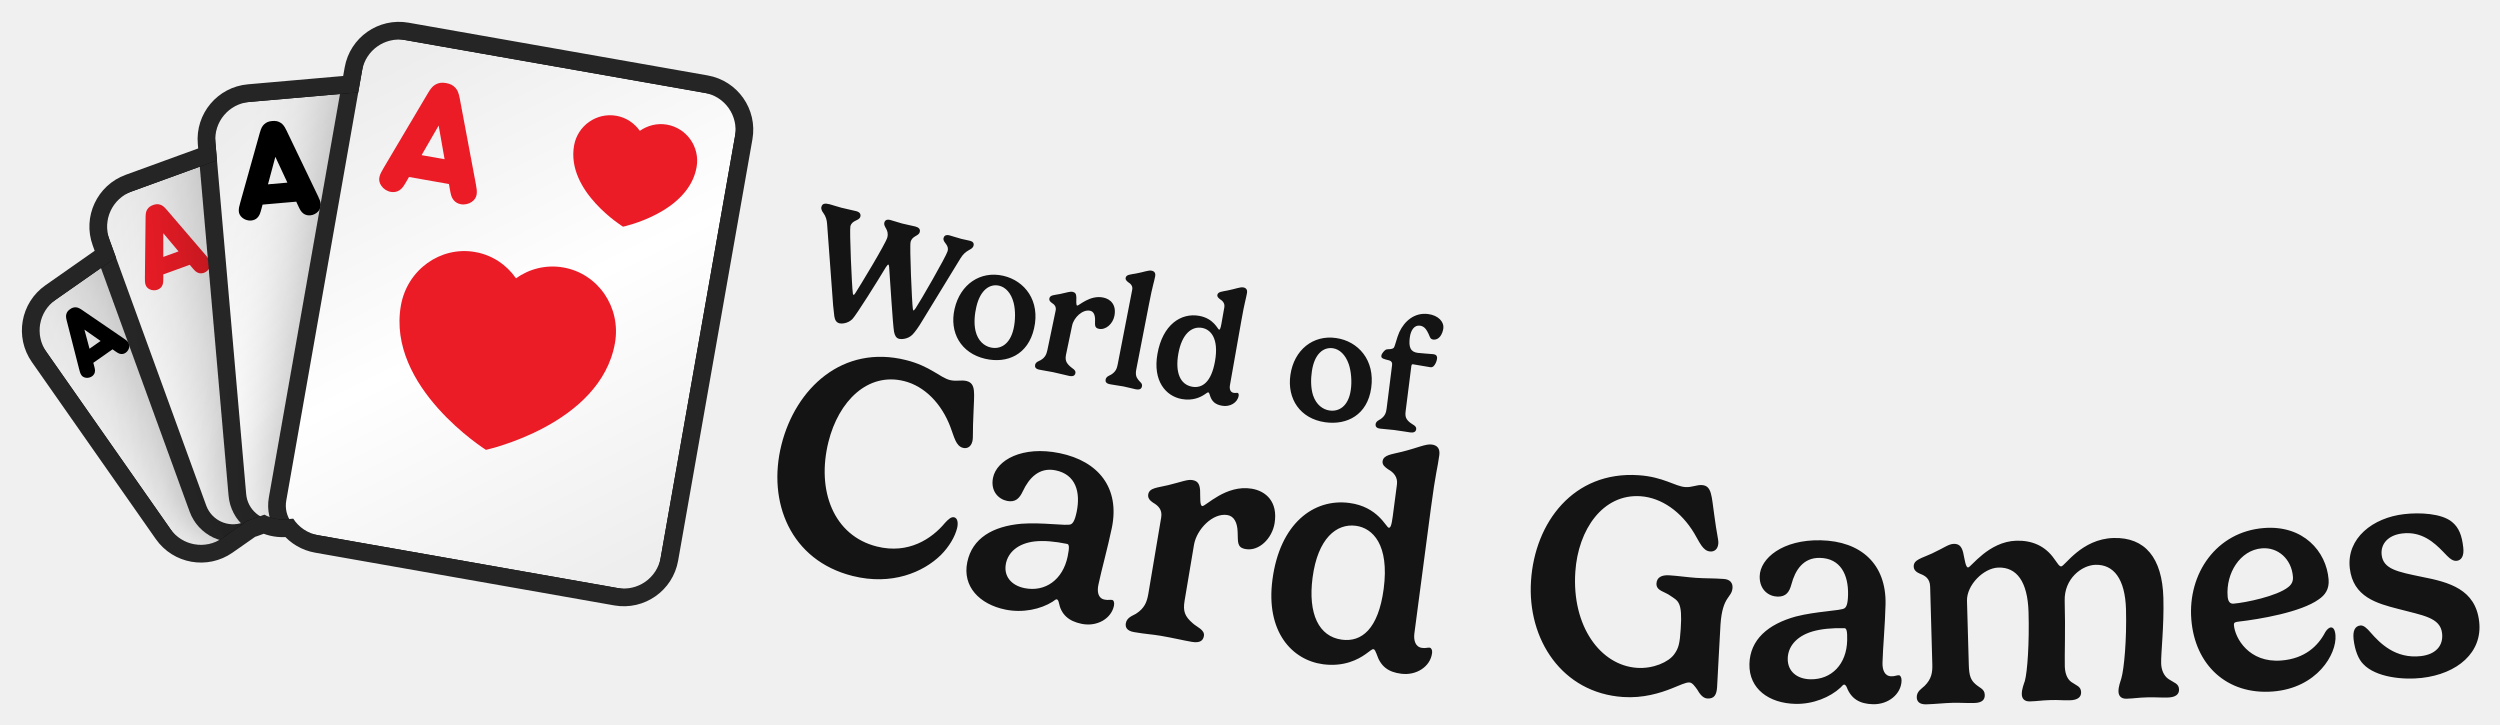
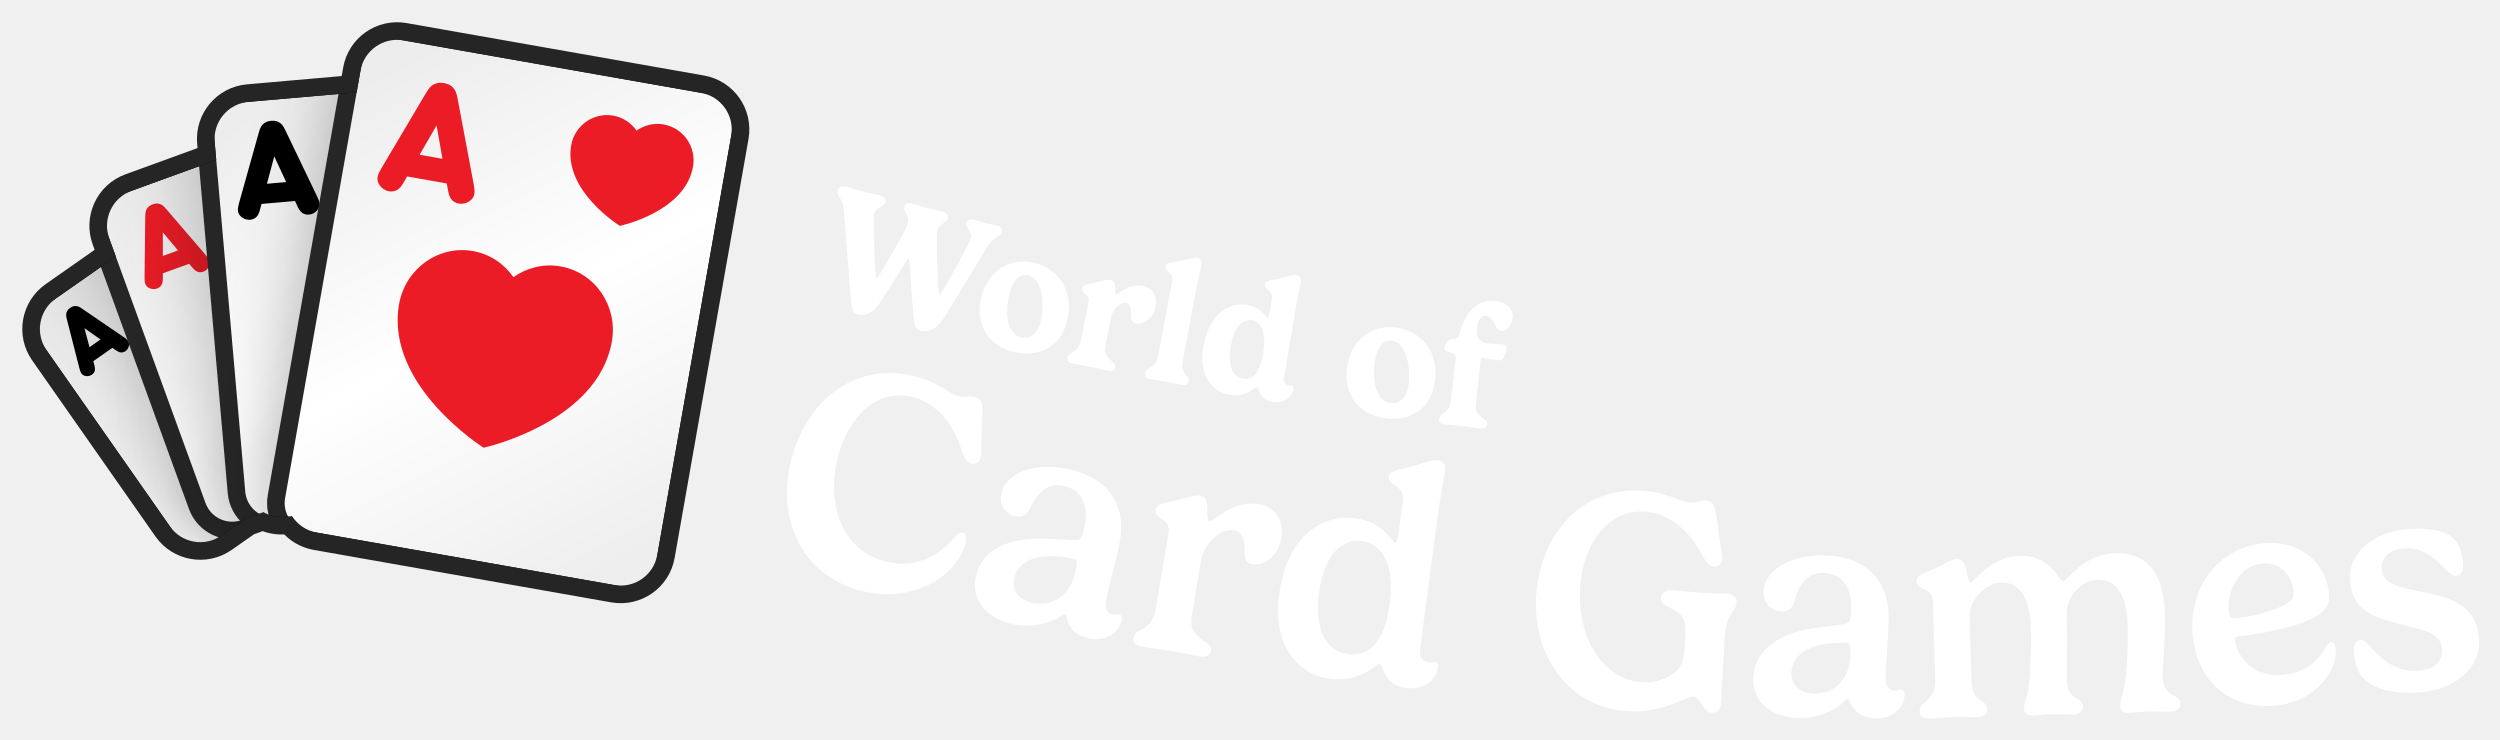
- <svg xmlns="http://www.w3.org/2000/svg" xmlns:xlink="http://www.w3.org/1999/xlink" viewBox="-3.5 -3.5 426.07 123.53" width="426.07" height="123.53">
+ <svg xmlns="http://www.w3.org/2000/svg" xmlns:xlink="http://www.w3.org/1999/xlink" viewBox="-3.59 -3.59 428.6 126.77" width="428.6" height="126.77">
  <defs>
    <rect id="path-1" x="0" y="0" width="5464" height="1280" />
    <rect id="path-3" x="0" y="0" width="1279.966" height="1280" />
    <path d="M654.667,7.381 L1041.451,230.691 C1067.755,245.877 1076.767,279.512 1061.581,305.816 L747.051,850.597 C731.865,876.902 698.23,885.914 671.926,870.727 L285.142,647.418 C271.344,639.451 262.304,626.408 259.019,612.01 L248.673,609.238 C237.588,606.268 228.207,600.115 221.247,592.027 L200.473,592.025 C198.498,592.025 196.547,591.921 194.626,591.718 L151.468,603.281 C122.13,611.142 91.974,593.731 84.112,564.393 L1.886,257.522 C-5.975,228.183 11.436,198.027 40.774,190.166 L145.477,162.11 L145.477,133.795 C145.477,103.422 170.1,78.799 200.473,78.799 L333.867,78.799 L340.716,53.24 C348.577,23.901 378.734,6.491 408.072,14.352 L563.147,55.903 L579.542,27.511 C594.728,1.207 628.363,-7.806 654.667,7.381 Z" id="path-5" />
    <filter x="-59.0%" y="-44.4%" width="218.0%" height="188.8%" filterUnits="objectBoundingBox" id="filter-7">
      <feOffset dx="0" dy="0" in="SourceAlpha" result="shadowOffsetOuter1" />
      <feGaussianBlur stdDeviation="64" in="shadowOffsetOuter1" result="shadowBlurOuter1" />
      <feColorMatrix values="0 0 0 0 0   0 0 0 0 0   0 0 0 0 0  0 0 0 0.32 0" type="matrix" in="shadowBlurOuter1" result="shadowMatrixOuter1" />
      <feMerge>
        <feMergeNode in="shadowMatrixOuter1" />
        <feMergeNode in="SourceGraphic" />
      </feMerge>
    </filter>
    <linearGradient x1="21.639%" y1="0%" x2="78.361%" y2="100%" id="linearGradient-8">
      <stop stop-color="#EDEDED" offset="0%" />
      <stop stop-color="#FFFFFF" offset="50.295%" />
      <stop stop-color="#EEEEEE" offset="100%" />
    </linearGradient>
    <filter x="-49.2%" y="-37.0%" width="198.3%" height="174.0%" filterUnits="objectBoundingBox" id="filter-9">
      <feOffset dx="0" dy="0" in="SourceAlpha" result="shadowOffsetOuter1" />
      <feGaussianBlur stdDeviation="64" in="shadowOffsetOuter1" result="shadowBlurOuter1" />
      <feColorMatrix values="0 0 0 0 0   0 0 0 0 0   0 0 0 0 0  0 0 0 0.32 0" type="matrix" in="shadowBlurOuter1" result="shadowMatrixOuter1" />
      <feMerge>
        <feMergeNode in="shadowMatrixOuter1" />
        <feMergeNode in="SourceGraphic" />
      </feMerge>
    </filter>
    <linearGradient x1="21.639%" y1="0%" x2="78.361%" y2="100%" id="linearGradient-10">
      <stop stop-color="#EDEDED" offset="0%" />
      <stop stop-color="#FFFFFF" offset="50.295%" />
      <stop stop-color="#EEEEEE" offset="100%" />
    </linearGradient>
    <filter x="-41.0%" y="-30.9%" width="181.9%" height="161.7%" filterUnits="objectBoundingBox" id="filter-11">
      <feOffset dx="0" dy="0" in="SourceAlpha" result="shadowOffsetOuter1" />
      <feGaussianBlur stdDeviation="64" in="shadowOffsetOuter1" result="shadowBlurOuter1" />
      <feColorMatrix values="0 0 0 0 0   0 0 0 0 0   0 0 0 0 0  0 0 0 0.32 0" type="matrix" in="shadowBlurOuter1" result="shadowMatrixOuter1" />
      <feMerge>
        <feMergeNode in="shadowMatrixOuter1" />
        <feMergeNode in="SourceGraphic" />
      </feMerge>
    </filter>
    <linearGradient x1="21.639%" y1="0%" x2="78.361%" y2="100%" id="linearGradient-12">
      <stop stop-color="#EDEDED" offset="0%" />
      <stop stop-color="#FFFFFF" offset="50.295%" />
      <stop stop-color="#EEEEEE" offset="100%" />
    </linearGradient>
    <filter x="-34.1%" y="-25.7%" width="168.3%" height="151.4%" filterUnits="objectBoundingBox" id="filter-13">
      <feOffset dx="0" dy="0" in="SourceAlpha" result="shadowOffsetOuter1" />
      <feGaussianBlur stdDeviation="64" in="shadowOffsetOuter1" result="shadowBlurOuter1" />
      <feColorMatrix values="0 0 0 0 0   0 0 0 0 0   0 0 0 0 0  0 0 0 0.32 0" type="matrix" in="shadowBlurOuter1" result="shadowMatrixOuter1" />
      <feMerge>
        <feMergeNode in="shadowMatrixOuter1" />
        <feMergeNode in="SourceGraphic" />
      </feMerge>
    </filter>
    <linearGradient x1="21.639%" y1="0%" x2="78.361%" y2="100%" id="linearGradient-14">
      <stop stop-color="#EDEDED" offset="0%" />
      <stop stop-color="#FFFFFF" offset="50.295%" />
      <stop stop-color="#EEEEEE" offset="100%" />
    </linearGradient>
  </defs>
  <g transform="translate(-11.594,-23.478) scale(0.11594)">
    <mask id="mask-4" fill="white">
      <use xlink:href="#path-3" />
    </mask>
    <g id="Mask" />
    <g id="Group" stroke-width="1" fill-rule="evenodd" mask="url(#mask-4)">
      <g transform="translate(700.504, 678.0126) rotate(-20) translate(-700.504, -678.0126)translate(166.0272, 238.9585)">
        <g transform="translate(-0, -0)">
          <mask id="mask-6" fill="white">
            <use xlink:href="#path-5" />
          </mask>
          <path stroke="#252525" stroke-width="26" d="M661.167,-3.877 L1047.951,219.432 C1080.473,238.209 1091.616,279.794 1072.839,312.316 L758.31,857.097 C739.533,889.619 697.948,900.762 665.426,881.986 L278.642,658.676 C264.448,650.481 253.966,637.684 248.632,622.685 L245.308,621.795 C234.009,618.767 223.884,612.979 215.705,605.026 L200.473,605.025 C198.91,605.025 197.353,604.972 195.803,604.861 L154.833,615.838 C118.559,625.557 81.275,604.031 71.555,567.758 L-10.671,260.886 C-20.39,224.613 1.136,187.328 37.41,177.609 L132.477,152.135 L132.477,133.795 C132.477,96.242 162.92,65.799 200.473,65.799 L323.892,65.799 L328.159,49.875 C337.879,13.602 375.163,-7.925 411.436,1.795 L556.877,40.764 L568.283,21.011 C587.06,-11.511 628.645,-22.654 661.167,-3.877 Z" />
          <g mask="url(#mask-6)">
            <g transform="translate(-12.346, -20.1207)">
              <g id="small_spade_1" filter="url(#filter-7)" transform="translate(210.9129, 389.3938) rotate(-15) translate(-210.9129, -389.3938)translate(49.8576, 175.5497)">
                <rect id="Background" stroke="#252525" stroke-width="26" fill="url(#linearGradient-8)" x="-13" y="-13" width="348.11" height="453.688" rx="54.996" />
                <path d="M243.897,27.593 C243.897,27.593 294.439,46.921 294.501,83.212 C294.501,98.995 281.209,111.813 264.79,111.831 C259.556,111.836 254.629,110.478 250.35,108.157 L256.538,128.766 L231.229,128.766 L237.404,108.197 C233.153,110.517 228.26,111.881 223.047,111.892 C206.62,111.901 193.284,99.118 193.266,83.326 C193.205,47.045 243.897,27.593 243.897,27.593 Z" id="Spade-small" fill="#000000" />
                <path d="M24.778,103.856 L51.007,34.253 C52.733,29.769 54.044,27.838 56.046,26.251 C58.462,24.32 61.015,23.561 64.605,23.561 C68.194,23.561 70.748,24.32 73.164,26.251 C75.165,27.838 76.477,29.769 78.202,34.253 L104.431,103.856 C106.709,109.926 108.228,114.686 103.603,119.308 C101.463,121.446 98.219,122.895 94.906,122.895 C92.214,122.895 89.798,121.998 88.073,120.412 C86.002,118.549 85.105,116.687 83.31,111.72 L81.861,107.719 L47.349,107.719 L45.899,111.72 C44.105,116.687 43.207,118.549 41.137,120.412 C39.411,121.998 36.995,122.895 34.303,122.895 C30.99,122.895 27.746,121.446 25.606,119.308 C20.982,114.686 22.5,109.926 24.778,103.856 Z M74.544,87.576 L64.605,60.259 L54.665,87.576 L74.544,87.576 Z" id="A" fill="#000000" />
              </g>
              <g id="small_diamond_1" filter="url(#filter-9)" transform="translate(351.0898, 355.5329) rotate(-360) translate(-351.0898, -355.5329)translate(157.8235, 98.9199)">
                <rect id="Background" stroke="#252525" stroke-width="26" fill="url(#linearGradient-10)" x="-13" y="-13" width="412.533" height="539.226" rx="54.996" />
                <polygon id="Diamond-small" fill="#EB1B28" points="300.954 22.074 353.401 93.826 300.954 165.557 248.485 93.826" />
                <path d="M29.802,125.878 L61.277,42.355 C63.348,36.974 64.921,34.657 67.323,32.753 C70.222,30.435 73.287,29.524 77.594,29.524 C81.901,29.524 84.966,30.435 87.865,32.753 C90.267,34.657 91.841,36.974 93.911,42.355 L125.386,125.878 C128.119,133.163 129.942,138.875 124.392,144.421 C121.824,146.987 117.932,148.725 113.956,148.725 C110.725,148.725 107.826,147.649 105.756,145.745 C103.271,143.51 102.194,141.275 100.041,135.315 L98.301,130.514 L56.887,130.514 L55.148,135.315 C52.994,141.275 51.917,143.51 49.432,145.745 C47.362,147.649 44.463,148.725 41.232,148.725 C37.257,148.725 33.364,146.987 30.796,144.421 C25.247,138.875 27.069,133.163 29.802,125.878 Z M89.521,106.343 L77.594,73.562 L65.667,106.343 L89.521,106.343 Z" id="A" fill="#EB1B28" />
              </g>
              <g id="small_clover_1" filter="url(#filter-11)" transform="translate(511.6136, 377.7066) rotate(-345) translate(-511.6136, -377.7066)translate(279.6941, 69.771)">
                <rect id="Background" stroke="#252525" stroke-width="26" fill="url(#linearGradient-12)" x="-13" y="-13" width="489.839" height="641.871" rx="54.996" />
                <path d="M347.866,39.734 C367.599,39.734 383.595,55.536 383.595,75.06 C383.595,84.425 379.905,92.946 373.883,99.274 C378.307,97.333 383.203,96.253 388.353,96.253 C408.072,96.253 424.081,112.082 424.081,131.58 C424.081,151.104 408.072,166.919 388.353,166.919 C372.39,166.919 358.858,156.556 354.282,142.251 C354.334,142.684 354.408,143.092 354.506,143.474 C358.945,160.826 367.798,185.424 367.798,185.424 L328,185.424 C328,185.424 336.827,160.734 341.253,143.474 C341.354,143.079 341.428,142.656 341.479,142.206 C336.916,156.534 323.372,166.919 307.393,166.919 C287.646,166.919 271.677,151.104 271.677,131.58 C271.677,112.082 287.646,96.253 307.393,96.253 C312.539,96.253 317.432,97.331 321.855,99.271 C315.837,92.944 312.15,84.424 312.15,75.06 C312.15,55.536 328.133,39.734 347.866,39.734 Z" id="Clover-small" fill="#000000" />
                <path d="M28.576,146.475 L66.345,46.247 C68.83,39.79 70.719,37.009 73.601,34.724 C77.08,31.943 80.758,30.85 85.926,30.85 C91.095,30.85 94.772,31.943 98.251,34.724 C101.133,37.009 103.022,39.79 105.507,46.247 L143.276,146.475 C146.556,155.216 148.743,162.07 142.084,168.726 C139.003,171.805 134.331,173.891 129.56,173.891 C125.684,173.891 122.205,172.6 119.72,170.315 C116.738,167.633 115.446,164.951 112.862,157.799 L110.775,152.038 L61.078,152.038 L58.99,157.799 C56.406,164.951 55.114,167.633 52.132,170.315 C49.647,172.6 46.168,173.891 42.292,173.891 C37.521,173.891 32.85,171.805 29.768,168.726 C23.109,162.07 25.296,155.216 28.576,146.475 Z M100.239,123.032 L85.926,83.696 L71.613,123.032 L100.239,123.032 Z" id="A" fill="#000000" />
              </g>
              <g id="small_heart_1" filter="url(#filter-13)" transform="translate(675.6425, 459.1748) rotate(-330) translate(-675.6425, -459.1748)translate(397.3371, 89.6494)">
                <rect id="Background" stroke="#252525" stroke-width="26" fill="url(#linearGradient-14)" x="-13" y="-13" width="582.611" height="765.051" rx="54.996" />
                <path d="M341.635,288.824 C315.976,288.845 292.736,299.456 275.815,316.611 C258.851,299.507 235.579,288.948 209.909,288.989 C158.08,289.041 116.117,332.207 116.16,385.365 C116.309,507.485 276.113,572.616 276.113,572.616 C276.113,572.616 435.789,507.092 435.619,384.932 C435.544,331.774 393.497,288.752 341.635,288.824" id="Heart-big" fill="#EB1B28" />
                <path d="M417.458,71.521 C407.751,61.933 394.392,55.711 379.689,55.711 C350.027,55.745 325.983,79.908 326.015,109.677 C326.095,178.084 417.593,214.563 417.593,214.563 C417.593,214.563 508.981,177.883 508.901,109.459 C508.854,79.674 484.777,55.594 455.084,55.627 C440.412,55.627 427.165,61.899 417.458,71.521 Z" id="Heart-small" fill="#EB1B28" />
                <path d="M56.059,190.564 L101.383,70.289 C104.365,62.541 106.631,59.203 110.09,56.462 C114.264,53.124 118.677,51.813 124.88,51.813 C131.082,51.813 135.495,53.124 139.67,56.462 C143.129,59.203 145.395,62.541 148.377,70.289 L193.701,190.564 C197.637,201.054 200.261,209.278 192.269,217.265 C188.572,220.96 182.966,223.464 177.241,223.464 C172.589,223.464 168.415,221.914 165.433,219.172 C161.855,215.954 160.304,212.735 157.203,204.153 L154.698,197.239 L95.061,197.239 L92.556,204.153 C89.455,212.735 87.905,215.954 84.327,219.172 C81.345,221.914 77.17,223.464 72.518,223.464 C66.793,223.464 61.187,220.96 57.49,217.265 C49.499,209.278 52.123,201.054 56.059,190.564 Z M142.055,162.432 L124.88,115.228 L107.704,162.432 L142.055,162.432 Z" id="A" fill="#EB1B28" />
              </g>
            </g>
          </g>
        </g>
      </g>
    </g>
  </g>
-   <path fill="#141414" d="M147.47 42.05C147.67 41.75 147.83 41.57 147.89 41.59C147.96 41.61 148.01 41.73 148.03 41.95C148.18 43.95 148.66 51.91 148.87 53.04C149 53.68 149.21 54.11 149.74 54.25C150.07 54.33 151.19 54.34 151.99 53.55C152.43 53.12 153.11 52.14 153.62 51.28L160.19 40.53C161.16 38.92 162.21 39.19 162.42 38.36C162.52 37.97 162.33 37.67 161.86 37.55C161.41 37.43 160.81 37.33 160.34 37.21C159.83 37.08 158.79 36.74 158.35 36.62C157.7 36.45 157.41 36.69 157.31 37.05C157.11 37.84 158.3 38.15 158 39.3C157.77 40.18 153.26 48 152.55 49.03C152.37 49.27 152.24 49.44 152.18 49.42C152.14 49.41 152.11 49.3 152.07 49.11C151.92 48.07 151.5 38.48 151.69 37.74C151.97 36.65 153.07 36.77 153.25 36.05C153.39 35.54 153.06 35.25 152.49 35.1C151.9 34.95 151.16 34.82 150.24 34.59C149.75 34.46 148.7 34.11 148.23 33.99C147.61 33.83 147.31 34.07 147.22 34.43C147.01 35.2 148.08 35.62 147.72 36.98C147.46 38 142.87 45.55 142.31 46.4C142.22 46.55 142.05 46.79 141.96 46.76C141.91 46.75 141.87 46.63 141.85 46.51C141.68 45.41 141.26 35.73 141.43 35.06C141.72 33.97 142.93 34.17 143.13 33.42C143.24 32.99 143.03 32.64 142.4 32.48C141.8 32.32 140.86 32.15 139.89 31.9C138.94 31.65 138.46 31.46 137.93 31.32C137.09 31.1 136.64 31.18 136.49 31.76C136.39 32.14 136.63 32.55 136.81 32.78C137.25 33.38 137.42 34.01 137.46 34.65L138.49 48.59C138.56 49.36 138.67 50.3 138.69 50.39C138.79 51.02 139.01 51.46 139.56 51.6C139.88 51.69 140.95 51.68 141.76 50.89C142.43 50.22 146.32 43.98 147.47 42.05ZM166.78 45.19C167.88 45.45 168.83 46.44 169.26 48.13C169.58 49.42 169.56 51.13 169.24 52.54C168.61 55.29 166.91 56.08 165.34 55.72C164.23 55.47 163.16 54.59 162.76 52.91C162.44 51.56 162.62 49.99 162.89 48.82C163.57 45.87 165.21 44.83 166.78 45.19ZM159.19 49.13C158.26 53.16 160.26 56.69 164.41 57.65C168.13 58.5 171.71 56.97 172.73 52.49C173.82 47.77 171.15 44.34 167.48 43.5C163.63 42.62 160.16 44.9 159.19 49.13ZM182.28 49.46C182.87 49.58 183.14 50.16 183.13 51.02C183.13 51.89 183 52.37 183.78 52.54C184.96 52.78 186.15 51.69 186.42 50.37C186.82 48.45 185.76 47.46 184.53 47.21C182.25 46.73 180.37 48.63 180.09 48.58C179.86 48.53 179.95 47.83 179.94 47.16C179.93 46.56 179.72 46.33 179.31 46.24C178.86 46.15 178.37 46.35 177.14 46.61C176.19 46.8 175.46 46.76 175.34 47.36C175.27 47.68 175.47 47.91 175.73 48.1C176.17 48.38 176.56 48.74 176.41 49.44L175 56.18C174.85 56.87 174.63 57.43 173.84 57.89C173.54 58.05 173.02 58.18 172.91 58.69C172.84 59.03 172.97 59.37 173.61 59.5C174.74 59.74 175.1 59.74 175.94 59.92C177.09 60.16 177.98 60.42 178.69 60.56C179.42 60.72 179.7 60.48 179.78 60.09C179.9 59.53 179.18 59.27 178.82 58.9C178.17 58.28 178 57.83 178.19 56.89L179.22 51.98C179.51 50.61 181 49.19 182.28 49.46ZM193.37 43.6C193.48 43.03 193.24 42.72 192.76 42.63C192.23 42.52 191.49 42.86 190.12 43.11C189.17 43.29 188.45 43.28 188.34 43.85C188.28 44.17 188.52 44.39 188.77 44.59C189.21 44.86 189.59 45.26 189.46 45.88L186.98 58.64C186.85 59.33 186.62 59.89 185.84 60.36C185.54 60.53 185.03 60.67 184.93 61.18C184.86 61.52 184.99 61.85 185.64 61.98C186.51 62.15 187.16 62.21 187.97 62.36C188.64 62.49 189.45 62.72 190.04 62.84C190.78 62.98 191.05 62.74 191.12 62.34C191.23 61.82 190.8 61.65 190.49 61.22C190.15 60.79 189.98 60.36 190.16 59.43L192.34 48.24C192.95 45.07 193.15 44.74 193.37 43.6ZM199.68 62.41C197.64 62.05 196.76 59.99 197.32 56.79C197.93 53.35 199.64 52.07 201.36 52.38C202.84 52.64 204.26 54.17 203.57 58.07C202.94 61.64 201.39 62.71 199.68 62.41ZM204.78 65.65C206.12 65.89 207.39 65.14 207.6 63.97C207.66 63.65 207.53 63.48 207.42 63.46C207.22 63.42 207.08 63.51 206.74 63.45C206.14 63.34 206.01 62.73 206.12 62.13L208.07 51.1C208.63 47.92 208.82 47.59 209.02 46.45C209.12 45.88 208.88 45.57 208.39 45.48C207.86 45.39 207.1 45.73 205.74 46C204.79 46.2 204.07 46.2 203.97 46.77C203.92 47.1 204.19 47.31 204.45 47.51C204.89 47.78 205.27 48.22 205.16 48.87L204.66 51.7C204.51 52.54 204.39 52.71 204.26 52.68C204.03 52.64 203.39 50.78 200.88 50.33C197.74 49.77 194.63 51.87 193.76 56.82C192.95 61.39 195.16 64.02 197.92 64.51C199.75 64.83 201.02 64.23 201.73 63.77C202.1 63.54 202.3 63.35 202.42 63.37C202.56 63.4 202.61 63.59 202.68 63.8C203 64.95 203.66 65.46 204.78 65.65ZM223.66 55.85C224.78 56.01 225.8 56.93 226.37 58.57C226.79 59.83 226.92 61.54 226.71 62.97C226.31 65.76 224.68 66.69 223.09 66.46C221.97 66.3 220.83 65.51 220.28 63.87C219.86 62.55 219.9 60.97 220.08 59.78C220.51 56.79 222.06 55.62 223.66 55.85ZM216.42 60.4C215.83 64.5 218.1 67.85 222.32 68.46C226.09 69 229.54 67.19 230.19 62.64C230.88 57.84 227.94 54.64 224.21 54.11C220.31 53.54 217.04 56.11 216.42 60.4ZM237.03 58.9C237.07 58.6 237.19 58.57 237.28 58.58C237.74 58.64 239.92 59.04 240.25 59.08C240.45 59.11 240.62 59.07 240.75 58.98C241.1 58.69 241.36 58.07 241.41 57.65C241.48 57.13 241.21 56.92 240.78 56.86C240.42 56.82 238.63 56.71 238.13 56.64C236.86 56.48 236.56 55.65 236.77 54.01C236.93 52.75 237.56 51.88 238.49 52C239.3 52.1 239.65 52.75 239.98 53.43C240.18 53.86 240.23 54.31 240.76 54.37C241.77 54.5 242.36 53.43 242.49 52.43C242.62 51.39 241.66 50.24 239.88 50.02C237.58 49.73 235.87 51.21 234.99 53.09C234.53 54.1 234.27 55.5 234.03 55.78C233.67 56.11 233.1 55.95 232.72 56.07C232.46 56.21 231.97 56.72 231.92 57.13C231.86 57.61 232.34 57.69 233.26 57.92C233.64 58.04 233.81 58.27 233.75 58.72L232.82 66.13C232.73 66.83 232.55 67.4 231.8 67.92C231.51 68.11 231.01 68.28 230.94 68.8C230.9 69.14 231.05 69.47 231.71 69.55C232.57 69.66 233.28 69.68 234.06 69.78C235.22 69.92 236.08 70.1 236.81 70.19C237.55 70.29 237.81 70.03 237.86 69.63C237.93 69.07 237.19 68.84 236.79 68.51C236.11 67.93 235.94 67.52 236.06 66.58Z" />
-   <path fill="#141414" d="M129.68 72.3C127.24 82.06 131.21 92 141.81 94.66C148.48 96.33 153.85 94.03 156.85 91.09C158.31 89.62 159.26 87.94 159.62 86.5C159.8 85.78 159.77 84.82 159.12 84.66C158.61 84.53 158.07 85.05 157.54 85.63C155.34 88.28 151.35 91 145.94 89.64C138.58 87.8 135.61 80.11 137.7 71.77C139.42 64.89 144.37 59.89 150.6 61.45C154.1 62.33 156.97 65.29 158.48 69.28C159.13 70.98 159.4 72.52 160.63 72.83C161.3 73 161.99 72.68 162.22 71.72C162.39 71.06 162.24 70.14 162.41 66.85C162.51 63.59 162.89 61.85 161.24 61.44C160.34 61.21 159.47 61.54 158.39 61.27C156.71 60.85 155.01 58.89 150.92 57.87C140.11 55.16 132.1 62.67 129.68 72.3ZM178.46 91.33C177.64 95.31 174.63 97.45 171.09 96.73C168.85 96.27 167.5 94.69 167.94 92.53C168.32 90.68 169.92 89.11 172.86 88.77C174.44 88.61 176.22 88.76 178.38 89.2C178.72 89.27 178.78 89.77 178.46 91.33ZM170.58 85.76C165.69 86.19 162.19 88.23 161.35 92.31C160.49 96.47 163.45 99.49 167.84 100.39C170.81 101 173.87 100.33 175.9 99.04C176.15 98.88 176.42 98.61 176.6 98.64C176.78 98.68 176.9 98.92 176.95 99.18C177.34 101.23 178.63 102.37 180.84 102.82C183.44 103.35 185.89 101.96 186.35 99.73C186.47 99.13 186.27 98.79 186.06 98.75C185.67 98.67 185.37 98.82 184.75 98.69C183.6 98.46 183.46 97.29 183.7 96.15C184.19 93.78 185.29 89.84 185.99 86.46C187.37 79.72 183.79 75.11 177.09 73.73C170.72 72.43 166.36 74.92 165.74 77.91C165.27 80.2 166.67 81.57 168.13 81.87C169.56 82.16 170.25 81.43 170.82 80.22C171.88 77.95 173.62 76.09 176.4 76.66C179.84 77.36 180.68 80.35 180 83.71C179.66 85.35 179.31 85.71 178.99 85.86C178.27 86.17 174.16 85.49 170.58 85.76ZM205.69 84.28C206.82 84.47 207.39 85.56 207.43 87.21C207.5 88.89 207.29 89.83 208.81 90.08C211.08 90.47 213.28 88.28 213.72 85.72C214.34 82 212.23 80.19 209.85 79.79C205.42 79.04 201.95 82.84 201.4 82.75C200.96 82.67 201.08 81.32 201.03 80.05C200.95 78.88 200.54 78.46 199.73 78.32C198.87 78.17 197.93 78.61 195.6 79.18C193.78 79.63 192.38 79.61 192.19 80.76C192.08 81.39 192.49 81.81 193 82.16C193.86 82.66 194.63 83.33 194.4 84.69L192.2 97.75C191.97 99.08 191.57 100.17 190.09 101.11C189.53 101.44 188.54 101.73 188.37 102.73C188.26 103.38 188.53 104.02 189.78 104.23C191.95 104.6 192.66 104.58 194.28 104.85C196.5 105.23 198.24 105.66 199.62 105.89C201.04 106.13 201.55 105.65 201.68 104.89C201.86 103.82 200.45 103.37 199.73 102.68C198.44 101.55 198.08 100.68 198.39 98.87L199.99 89.35C200.44 86.7 203.21 83.86 205.69 84.28ZM225.2 105.52C221.26 105 219.39 101.12 220.2 94.93C221.08 88.28 224.26 85.67 227.58 86.11C230.44 86.49 233.31 89.3 232.32 96.85C231.4 103.77 228.52 105.96 225.2 105.52ZM235.28 111.32C237.89 111.67 240.26 110.11 240.56 107.84C240.64 107.24 240.39 106.91 240.18 106.88C239.78 106.83 239.52 107.01 238.86 106.92C237.7 106.77 237.4 105.61 237.55 104.45L240.37 83.08C241.18 76.93 241.51 76.27 241.8 74.06C241.94 72.96 241.46 72.38 240.51 72.26C239.48 72.12 238.05 72.85 235.45 73.49C233.65 73.95 232.28 74.01 232.13 75.12C232.05 75.75 232.58 76.14 233.1 76.5C233.97 76.97 234.75 77.79 234.58 79.05L233.86 84.53C233.65 86.16 233.44 86.48 233.18 86.44C232.73 86.39 231.35 82.86 226.48 82.22C220.4 81.41 214.62 85.71 213.36 95.29C212.19 104.13 216.66 109 222 109.71C225.55 110.17 227.94 108.91 229.27 107.96C229.95 107.49 230.32 107.11 230.56 107.14C230.82 107.17 230.93 107.54 231.1 107.93C231.8 110.11 233.12 111.04 235.28 111.32ZM273.12 115.29C276.51 115.52 279.41 114.63 281.41 113.83C282.77 113.31 283.77 112.77 284.43 112.81C284.93 112.84 285.37 113.48 285.81 114.1C286.33 115.04 286.88 115.5 287.47 115.54C288.68 115.62 289.05 114.88 289.14 113.63C289.25 112.02 289.54 105.65 289.72 102.95C290.06 98 291.65 98.45 291.77 96.68C291.82 95.86 291.36 95.24 290.27 95.17C288.45 95.04 287.19 95.09 285.52 94.98C284.31 94.9 282.41 94.64 281.03 94.55C279.6 94.45 278.88 94.96 278.81 95.91C278.72 97.21 280.23 97.31 281.19 98.04C282.49 98.93 283.26 99.03 282.94 103.69C282.78 106.08 282.62 106.94 281.83 108.01C280.89 109.33 278.25 110.51 275.5 110.32C269.25 109.9 264.35 103.21 264.98 93.94C265.46 86.74 269.68 80.64 276.09 81.07C279.69 81.32 283.04 83.72 285.24 87.38C286.17 88.93 286.71 90.41 287.98 90.49C288.67 90.54 289.28 90.1 289.35 89.12C289.4 88.43 289.08 87.56 288.66 84.29C288.19 81.06 288.26 79.28 286.56 79.17C285.63 79.11 284.83 79.59 283.72 79.51C282 79.4 279.98 77.77 275.77 77.49C264.65 76.74 258.09 85.55 257.43 95.46C256.75 105.49 262.74 114.6 273.12 115.29ZM311.31 105.64C311.22 109.7 308.64 112.35 305.03 112.27C302.75 112.22 301.13 110.91 301.18 108.71C301.22 106.82 302.51 104.99 305.35 104.13C306.87 103.69 308.65 103.51 310.85 103.56C311.2 103.57 311.35 104.05 311.31 105.64ZM302.56 101.57C297.83 102.87 294.75 105.51 294.65 109.67C294.56 113.92 298.01 116.36 302.49 116.46C305.52 116.53 308.41 115.32 310.17 113.69C310.39 113.48 310.61 113.17 310.79 113.17C310.98 113.18 311.13 113.39 311.24 113.63C311.99 115.59 313.45 116.47 315.71 116.52C318.36 116.58 320.53 114.77 320.58 112.49C320.59 111.88 320.33 111.58 320.12 111.58C319.72 111.57 319.45 111.78 318.82 111.76C317.65 111.73 317.3 110.61 317.33 109.44C317.39 107.03 317.77 102.95 317.85 99.5C318 92.63 313.66 88.73 306.81 88.58C300.31 88.43 296.47 91.66 296.4 94.71C296.35 97.05 297.97 98.15 299.45 98.18C300.91 98.21 301.46 97.38 301.81 96.08C302.45 93.66 303.83 91.51 306.67 91.58C310.17 91.65 311.54 94.45 311.46 97.87C311.42 99.54 311.15 99.96 310.85 100.17C310.2 100.6 306.03 100.67 302.56 101.57ZM347.79 93.03C347.44 93.04 347.19 92.54 346.61 91.76C345.06 89.52 342.8 88.58 340.15 88.65C335.4 88.79 332.42 93.2 331.92 93.21C331.49 93.22 331.35 91.87 331.07 90.63C330.78 89.5 330.26 89.17 329.47 89.19C328.59 89.22 327.92 89.82 325.74 90.84C324.04 91.63 322.61 91.88 322.65 93.05C322.66 93.74 323.23 94.07 323.74 94.29C324.6 94.61 325.41 95.1 325.45 96.47L325.82 109.71C325.86 111.07 325.71 112.21 324.49 113.41C324.03 113.85 323.14 114.33 323.17 115.34C323.18 116 323.57 116.57 324.79 116.54C326.44 116.49 327.73 116.32 329.25 116.28C330.55 116.24 331.61 116.35 332.99 116.31C334.37 116.27 334.78 115.7 334.76 114.93C334.73 113.9 333.9 113.76 333.17 113.09C332.4 112.42 332.09 111.69 332.04 109.86L331.73 98.9C331.66 96.22 334.55 93.3 337.09 93.23C340.17 93.14 342.07 95.58 342.22 100.81C342.37 106.01 342.03 110.98 341.59 112.56C341.42 113.07 341.05 113.98 341.07 114.83C341.09 115.5 341.45 116.07 342.46 116.04C343.79 116 344.37 115.86 345.99 115.81C347.34 115.77 348.06 115.88 349.25 115.85C350.66 115.81 351.2 115.26 351.18 114.47C351.15 113.46 350.38 113.35 349.48 112.71C348.7 112.12 348.43 111.07 348.4 110.03C348.35 108.28 348.52 103.79 348.38 98.91C348.27 95.12 351.29 92.83 353.62 92.76C356.7 92.67 358.68 95.11 358.83 100.34C358.97 105.54 358.5 110.52 358.04 112.1C357.9 112.61 357.52 113.52 357.55 114.37C357.57 115.03 357.93 115.61 358.91 115.58C360.26 115.54 360.84 115.39 362.46 115.35C363.79 115.31 364.77 115.41 365.94 115.38C367.35 115.34 367.89 114.79 367.87 114C367.84 112.99 367.04 112.88 366.09 112.24C365.25 111.68 364.85 110.61 364.82 109.57C364.77 107.82 365.33 103.26 365.2 98.38C365.01 91.56 362.06 88.04 356.71 88.19C351.24 88.34 348.4 93.01 347.79 93.03ZM387.28 94.78C387.34 95.52 387.09 96.07 386.51 96.54C384.58 98.11 379.16 99.22 377.15 99.38C376.51 99.43 376.21 98.95 376.15 98.13C375.84 94.21 378.27 90.24 382 89.95C384.78 89.73 387.05 91.82 387.28 94.78ZM391.65 98.67C392.77 97.92 393.49 96.9 393.36 95.26C392.98 90.47 389.04 85.96 382.34 86.49C374.22 87.12 369.35 94.27 369.96 102.04C370.56 109.82 376.02 114.96 383.86 114.35C391.4 113.76 394.78 107.96 394.53 104.76C394.45 103.8 394.15 103.4 393.73 103.43C393.41 103.46 393.07 103.8 392.81 104.2C391.58 106.58 389.33 108.76 385.28 109.07C379.8 109.5 377.4 105.27 377.22 103.02C377.19 102.65 377.37 102.53 377.87 102.46C381.69 102.03 388.65 100.82 391.65 98.67ZM406.26 84.12C400.91 84.72 396.39 88.22 396.97 93.34C397.53 98.25 401.58 99.34 405.24 100.28C409.39 101.39 412.4 101.72 412.7 104.43C412.94 106.52 411.64 108.03 409.08 108.32C404.73 108.81 402.1 106.11 400.51 104.29C399.89 103.56 399.32 103.04 398.77 103.1C397.85 103.2 397.46 104 397.62 105.47C397.84 107.37 398.47 108.9 399.28 109.69C401.4 111.94 406.07 112.4 409.21 112.04C415.33 111.35 419.62 107.68 419.02 102.44C418.4 96.92 413.91 95.72 409.24 94.81C405.16 93.96 402.68 93.52 402.4 91.07C402.2 89.25 403.44 87.69 405.97 87.41C409.26 87.03 411.39 89.01 412.8 90.45C413.68 91.34 414.33 92.18 415.2 92.08C416.02 91.98 416.47 91.21 416.31 89.82C416.08 87.76 415.58 86.43 414.4 85.46C412.63 83.98 408.85 83.82 406.26 84.12Z" />
+   <path fill="#ffffff" d="M151.67 41.32C151.89 40.94 152.07 40.73 152.17 40.75C152.24 40.77 152.31 40.91 152.32 41.19C152.53 43.47 152.87 50.16 153.15 51.58C153.3 52.41 153.56 52.95 154.27 53.13C154.7 53.24 156.15 53.23 157.17 52.24C157.71 51.7 158.56 50.46 159.19 49.4L165.57 38.87C166.77 36.83 167.93 37.14 168.19 36.16C168.31 35.67 168.07 35.3 167.51 35.15C166.93 35 166.36 34.92 165.78 34.77C165.15 34.61 163.93 34.21 163.37 34.07C162.55 33.86 162.2 34.15 162.08 34.61C161.85 35.49 163.17 35.97 162.84 37.26C162.57 38.27 158.7 45.26 157.88 46.47C157.68 46.74 157.55 46.9 157.48 46.88C157.42 46.87 157.38 46.74 157.34 46.48C157.14 45.17 156.91 36.71 157.11 35.94C157.45 34.64 158.68 34.7 158.9 33.85C159.05 33.26 158.69 32.86 157.97 32.67C157.22 32.48 156.31 32.32 155.16 32.02C154.53 31.86 153.31 31.47 152.73 31.32C151.93 31.11 151.58 31.41 151.46 31.87C151.23 32.74 152.39 33.3 152.01 34.79C151.73 35.88 147.76 42.67 147.06 43.73C146.95 43.92 146.79 44.12 146.7 44.1C146.64 44.08 146.59 43.93 146.57 43.77C146.34 42.41 146.05 33.89 146.25 33.14C146.59 31.82 147.96 31.96 148.19 31.08C148.33 30.55 148.06 30.11 147.29 29.92C146.53 29.72 145.48 29.52 144.28 29.21C143.07 28.9 142.49 28.67 141.8 28.49C140.76 28.23 140.2 28.33 140.01 29.06C139.89 29.52 140.18 30.01 140.4 30.33C140.91 31.09 141.04 31.83 141.09 32.5L142.18 46.55C142.26 47.57 142.4 48.68 142.41 48.81C142.54 49.62 142.83 50.18 143.53 50.36C143.95 50.47 145.35 50.44 146.38 49.45C147.08 48.76 150.17 43.81 151.67 41.32ZM172.71 43.62C173.7 43.85 174.53 44.83 174.93 46.5C175.23 47.92 175.21 49.84 174.87 51.32C174.3 53.87 172.83 54.56 171.5 54.26C170.47 54.03 169.59 53.14 169.24 51.63C168.93 50.17 169.1 48.4 169.41 47.05C170.06 44.17 171.45 43.34 172.71 43.62ZM164.58 47.58C163.6 51.94 165.8 55.76 170.33 56.78C174.41 57.7 178.31 56.06 179.41 51.2C180.57 46.05 177.63 42.36 173.61 41.45C169.4 40.5 165.62 42.98 164.58 47.58ZM189.54 48.36C190.04 48.46 190.32 49.05 190.32 50.01C190.34 51.05 190.26 51.66 191.22 51.86C192.66 52.15 194.16 50.75 194.48 49.15C194.96 46.84 193.77 45.72 192.35 45.43C190 44.95 188.15 46.89 187.83 46.83C187.58 46.78 187.62 46.16 187.61 45.57C187.56 44.79 187.3 44.49 186.76 44.38C186.25 44.28 185.8 44.52 184.22 44.88C183.02 45.14 182.09 45.09 181.94 45.83C181.86 46.22 182.08 46.46 182.35 46.72C182.74 46.99 183.2 47.45 183.03 48.3L181.75 54.59C181.6 55.33 181.36 56.07 180.49 56.68C180.16 56.9 179.55 57.11 179.42 57.74C179.33 58.18 179.49 58.59 180.21 58.73C181.45 58.98 182.07 59.04 183.06 59.24C184.5 59.53 185.48 59.8 186.32 59.98C187.18 60.15 187.52 59.85 187.62 59.36C187.75 58.69 186.95 58.38 186.55 57.91C185.86 57.14 185.72 56.61 185.95 55.46L186.88 50.88C187.17 49.47 188.37 48.12 189.54 48.36ZM202.4 41.75C202.53 41.08 202.22 40.72 201.65 40.61C201.01 40.49 200.04 40.9 198.5 41.2C197.29 41.46 196.36 41.42 196.22 42.12C196.15 42.52 196.41 42.76 196.68 43C197.08 43.28 197.52 43.76 197.39 44.49L195 57.23C194.86 57.97 194.63 58.72 193.76 59.34C193.45 59.57 192.83 59.78 192.71 60.41C192.63 60.85 192.8 61.26 193.51 61.39C194.57 61.59 195.41 61.67 196.38 61.85C197.14 62 198.13 62.26 198.89 62.4C199.74 62.56 200.08 62.26 200.17 61.76C200.3 61.1 199.82 60.91 199.48 60.39C199.12 59.86 198.97 59.38 199.19 58.22L201.24 47.26C201.95 43.45 202.11 43.3 202.4 41.75ZM209.54 61.34C207.72 61.03 206.85 59.12 207.42 55.75C208.01 52.23 209.53 51.07 211.07 51.33C212.4 51.55 213.63 53.01 212.97 56.95C212.36 60.63 211.02 61.59 209.54 61.34ZM214.65 65.3C216.34 65.58 217.9 64.64 218.15 63.1C218.21 62.76 218.1 62.51 217.94 62.49C217.73 62.45 217.56 62.53 217.25 62.48C216.6 62.37 216.46 61.68 216.56 61.11L218.38 50.22C219.02 46.39 219.18 46.24 219.44 44.69C219.56 44.01 219.24 43.66 218.67 43.56C218.02 43.45 217.03 43.88 215.51 44.21C214.29 44.49 213.36 44.47 213.24 45.17C213.18 45.57 213.47 45.81 213.75 46.04C214.15 46.32 214.6 46.86 214.47 47.65L214.12 49.76C213.95 50.74 213.83 50.93 213.68 50.91C213.45 50.87 212.81 49.14 210.21 48.7C206.85 48.14 203.61 50.53 202.71 55.87C201.89 60.79 204.19 63.59 207.14 64.08C209.04 64.4 210.34 63.75 211.09 63.25C211.48 63 211.71 62.8 211.84 62.82C212.02 62.85 212.06 63.1 212.19 63.35C212.62 64.54 213.33 65.08 214.65 65.3ZM235.06 54.81C236.07 54.94 236.98 55.84 237.53 57.47C237.96 58.86 238.12 60.77 237.92 62.27C237.58 64.87 236.18 65.69 234.82 65.51C233.78 65.37 232.82 64.57 232.34 63.1C231.89 61.67 231.91 59.89 232.09 58.52C232.47 55.59 233.78 54.64 235.06 54.81ZM227.33 59.48C226.74 63.92 229.28 67.52 233.89 68.13C238.03 68.67 241.77 66.68 242.42 61.74C243.11 56.51 239.85 53.1 235.77 52.56C231.48 51.99 227.94 54.81 227.33 59.48ZM250.26 58.1C250.3 57.78 250.44 57.75 250.52 57.76C251.03 57.82 252.9 58.14 253.26 58.18C253.54 58.22 253.74 58.15 253.87 58.04C254.33 57.69 254.63 56.87 254.69 56.38C254.76 55.71 254.4 55.5 253.92 55.45C253.54 55.4 251.99 55.34 251.46 55.28C249.78 55.09 249.46 54.01 249.64 52.41C249.76 51.33 250.31 50.45 251.15 50.55C251.99 50.64 252.36 51.41 252.74 52.13C252.96 52.59 253.09 53.04 253.69 53.1C254.98 53.25 255.62 51.87 255.75 50.78C255.88 49.58 254.85 48.27 252.78 48.04C250.15 47.74 248.32 49.42 247.39 51.46C246.91 52.52 246.57 54.09 246.29 54.31C245.86 54.62 245.3 54.5 244.93 54.68C244.59 54.88 244.1 55.57 244.05 56.03C243.99 56.58 244.49 56.71 245.32 56.92C245.79 57.06 246.03 57.33 245.96 57.94L245.18 64.91C245.09 65.66 244.9 66.42 244.09 67.1C243.78 67.35 243.2 67.62 243.13 68.25C243.08 68.7 243.27 69.09 244 69.17C245.05 69.29 245.93 69.31 246.89 69.42C248.36 69.59 249.29 69.76 250.13 69.86C251 69.96 251.32 69.63 251.38 69.13C251.45 68.45 250.62 68.16 250.17 67.75C249.41 67.04 249.31 66.57 249.44 65.4Z" />
+   <path fill="#ffffff" d="M132.03 75.35C129.59 85.11 133.55 95.05 144.16 97.71C150.83 99.38 156.19 97.08 159.2 94.14C160.66 92.67 161.6 91 161.96 89.55C162.14 88.83 162.11 87.87 161.47 87.71C160.95 87.58 160.41 88.1 159.89 88.68C157.69 91.33 153.7 94.05 148.29 92.69C140.93 90.85 137.96 83.16 140.05 74.82C141.77 67.94 146.71 62.94 152.94 64.5C156.45 65.38 159.31 68.34 160.83 72.33C161.48 74.03 161.74 75.57 162.98 75.88C163.65 76.05 164.33 75.73 164.57 74.78C164.74 74.11 164.58 73.19 164.75 69.9C164.86 66.64 165.24 64.9 163.59 64.49C162.69 64.26 161.81 64.59 160.73 64.32C159.06 63.9 157.36 61.94 153.27 60.92C142.45 58.21 134.44 65.72 132.03 75.35ZM180.8 94.38C179.99 98.36 176.97 100.5 173.44 99.78C171.2 99.32 169.85 97.74 170.29 95.58C170.67 93.73 172.26 92.17 175.21 91.82C176.78 91.66 178.57 91.81 180.73 92.25C181.06 92.32 181.12 92.82 180.8 94.38ZM172.93 88.81C168.04 89.24 164.53 91.28 163.7 95.36C162.84 99.52 165.8 102.54 170.19 103.44C173.15 104.05 176.22 103.38 178.24 102.09C178.5 101.93 178.77 101.66 178.95 101.69C179.13 101.73 179.24 101.97 179.3 102.23C179.69 104.28 180.98 105.42 183.19 105.87C185.79 106.4 188.24 105.01 188.7 102.78C188.82 102.18 188.62 101.84 188.41 101.8C188.02 101.72 187.72 101.87 187.1 101.74C185.95 101.51 185.81 100.34 186.05 99.2C186.53 96.83 187.64 92.89 188.34 89.51C189.72 82.77 186.14 78.16 179.43 76.79C173.06 75.48 168.7 77.97 168.09 80.96C167.62 83.25 169.02 84.62 170.47 84.92C171.9 85.21 172.6 84.48 173.17 83.27C174.23 81 175.97 79.14 178.75 79.71C182.18 80.41 183.03 83.4 182.34 86.76C182.01 88.4 181.66 88.76 181.33 88.91C180.62 89.22 176.5 88.54 172.93 88.81ZM208.04 87.33C209.17 87.52 209.74 88.61 209.78 90.26C209.85 91.94 209.64 92.88 211.15 93.13C213.43 93.52 215.63 91.33 216.06 88.77C216.69 85.05 214.57 83.24 212.19 82.84C207.77 82.09 204.3 85.89 203.75 85.8C203.31 85.72 203.43 84.37 203.37 83.1C203.3 81.93 202.89 81.51 202.08 81.37C201.21 81.23 200.28 81.66 197.95 82.23C196.12 82.68 194.73 82.66 194.53 83.81C194.43 84.44 194.84 84.86 195.35 85.21C196.2 85.71 196.98 86.38 196.75 87.74L194.54 100.8C194.32 102.13 193.92 103.22 192.44 104.16C191.87 104.49 190.88 104.78 190.71 105.78C190.6 106.43 190.87 107.07 192.13 107.28C194.3 107.65 195 107.63 196.63 107.91C198.85 108.28 200.58 108.71 201.97 108.94C203.38 109.18 203.89 108.7 204.02 107.94C204.2 106.87 202.8 106.42 202.08 105.73C200.79 104.6 200.43 103.73 200.73 101.92L202.34 92.4C202.79 89.75 205.56 86.91 208.04 87.33ZM227.55 108.57C223.6 108.05 221.73 104.17 222.55 97.98C223.43 91.33 226.61 88.72 229.92 89.16C232.79 89.54 235.66 92.35 234.66 99.9C233.75 106.82 230.87 109.01 227.55 108.57ZM237.63 114.37C240.23 114.72 242.61 113.16 242.91 110.89C242.99 110.29 242.73 109.96 242.52 109.93C242.13 109.88 241.86 110.06 241.21 109.97C240.05 109.82 239.75 108.66 239.9 107.5L242.72 86.13C243.53 79.98 243.86 79.32 244.15 77.11C244.29 76.01 243.81 75.43 242.86 75.31C241.83 75.17 240.4 75.9 237.8 76.54C236 77 234.62 77.06 234.48 78.17C234.39 78.8 234.93 79.19 235.45 79.55C236.32 80.02 237.1 80.84 236.93 82.1L236.21 87.58C235.99 89.21 235.79 89.53 235.53 89.49C235.08 89.44 233.7 85.91 228.83 85.27C222.75 84.46 216.97 88.76 215.7 98.34C214.54 107.18 219.01 112.05 224.35 112.76C227.9 113.22 230.29 111.96 231.62 111.01C232.3 110.54 232.67 110.16 232.91 110.19C233.17 110.23 233.28 110.59 233.44 110.98C234.15 113.16 235.47 114.09 237.63 114.37ZM275.47 118.34C278.85 118.57 281.76 117.68 283.76 116.88C285.12 116.36 286.12 115.82 286.78 115.86C287.28 115.89 287.72 116.54 288.15 117.15C288.68 118.09 289.23 118.55 289.81 118.59C291.03 118.67 291.4 117.93 291.48 116.68C291.59 115.07 291.89 108.7 292.07 106C292.4 101.05 293.99 101.5 294.11 99.73C294.17 98.91 293.71 98.29 292.62 98.22C290.79 98.1 289.54 98.14 287.87 98.03C286.65 97.95 284.76 97.69 283.38 97.6C281.95 97.5 281.22 98.01 281.16 98.96C281.07 100.26 282.58 100.36 283.54 101.09C284.84 101.98 285.6 102.08 285.29 106.74C285.13 109.13 284.96 109.99 284.17 111.06C283.23 112.38 280.6 113.56 277.85 113.37C271.6 112.95 266.7 106.26 267.33 96.99C267.81 89.79 272.02 83.69 278.43 84.12C282.03 84.37 285.38 86.77 287.58 90.43C288.52 91.98 289.06 93.46 290.33 93.54C291.02 93.59 291.63 93.15 291.7 92.17C291.74 91.48 291.43 90.61 291.01 87.34C290.54 84.11 290.6 82.34 288.91 82.22C287.98 82.16 287.18 82.64 286.07 82.56C284.34 82.45 282.33 80.82 278.12 80.54C266.99 79.79 260.44 88.6 259.78 98.51C259.1 108.54 265.08 117.65 275.47 118.34ZM313.66 108.69C313.57 112.75 310.98 115.4 307.38 115.32C305.09 115.27 303.48 113.96 303.53 111.76C303.57 109.87 304.86 108.04 307.69 107.18C309.22 106.74 311 106.56 313.2 106.61C313.55 106.62 313.69 107.1 313.66 108.69ZM304.91 104.62C300.18 105.92 297.1 108.56 297 112.72C296.9 116.97 300.35 119.41 304.84 119.51C307.86 119.58 310.76 118.37 312.52 116.74C312.74 116.53 312.96 116.22 313.14 116.22C313.33 116.23 313.48 116.44 313.58 116.68C314.33 118.64 315.8 119.52 318.06 119.57C320.71 119.63 322.88 117.82 322.93 115.54C322.94 114.93 322.68 114.63 322.47 114.63C322.07 114.62 321.8 114.83 321.16 114.81C320 114.79 319.65 113.66 319.68 112.49C319.73 110.08 320.12 106 320.2 102.55C320.35 95.68 316.01 91.78 309.16 91.63C302.66 91.48 298.82 94.71 298.75 97.76C298.69 100.1 300.32 101.2 301.8 101.23C303.26 101.26 303.81 100.43 304.16 99.13C304.8 96.71 306.17 94.56 309.01 94.63C312.52 94.71 313.89 97.5 313.81 100.92C313.77 102.59 313.49 103.01 313.2 103.22C312.55 103.65 308.38 103.72 304.91 104.62ZM350.14 96.08C349.79 96.09 349.54 95.59 348.96 94.81C347.41 92.57 345.15 91.63 342.5 91.7C337.75 91.84 334.77 96.25 334.26 96.26C333.84 96.27 333.69 94.92 333.42 93.68C333.12 92.55 332.61 92.22 331.81 92.24C330.94 92.27 330.26 92.87 328.09 93.89C326.39 94.68 324.96 94.93 324.99 96.1C325.01 96.79 325.58 97.12 326.09 97.34C326.95 97.66 327.76 98.15 327.8 99.52L328.17 112.76C328.21 114.12 328.05 115.26 326.84 116.46C326.37 116.9 325.49 117.38 325.51 118.39C325.53 119.05 325.92 119.62 327.14 119.59C328.79 119.54 330.08 119.37 331.59 119.33C332.89 119.29 333.96 119.4 335.34 119.36C336.72 119.32 337.13 118.75 337.1 117.98C337.08 116.95 336.25 116.81 335.51 116.14C334.75 115.47 334.44 114.74 334.39 112.91L334.08 101.95C334 99.27 336.89 96.35 339.44 96.28C342.52 96.19 344.42 98.63 344.57 103.86C344.71 109.06 344.37 114.03 343.94 115.61C343.77 116.12 343.4 117.03 343.42 117.88C343.44 118.55 343.8 119.12 344.81 119.09C346.14 119.05 346.72 118.91 348.33 118.86C349.69 118.82 350.41 118.93 351.6 118.9C353.01 118.86 353.55 118.31 353.53 117.52C353.5 116.51 352.73 116.4 351.83 115.76C351.04 115.17 350.78 114.12 350.75 113.08C350.7 111.33 350.86 106.84 350.73 101.96C350.62 98.17 353.63 95.88 355.97 95.81C359.05 95.72 361.03 98.16 361.17 103.39C361.32 108.59 360.85 113.57 360.39 115.15C360.24 115.66 359.87 116.57 359.9 117.42C359.91 118.08 360.28 118.66 361.26 118.63C362.61 118.59 363.19 118.44 364.81 118.4C366.14 118.36 367.12 118.46 368.29 118.43C369.69 118.39 370.24 117.85 370.21 117.05C370.19 116.04 369.39 115.93 368.44 115.29C367.6 114.73 367.2 113.66 367.17 112.62C367.12 110.87 367.68 106.31 367.54 101.43C367.35 94.61 364.41 91.09 359.05 91.24C353.59 91.39 350.75 96.06 350.14 96.08ZM389.62 97.83C389.68 98.57 389.43 99.12 388.86 99.59C386.93 101.16 381.51 102.27 379.5 102.43C378.86 102.48 378.56 102 378.49 101.18C378.19 97.26 380.62 93.29 384.35 93C387.13 92.78 389.39 94.87 389.62 97.83ZM394 101.72C395.11 100.97 395.83 99.95 395.71 98.31C395.33 93.52 391.38 89.01 384.69 89.54C376.57 90.17 371.69 97.32 372.3 105.1C372.91 112.87 378.37 118.01 386.2 117.4C393.74 116.81 397.12 111.01 396.87 107.81C396.8 106.85 396.5 106.45 396.08 106.48C395.76 106.51 395.41 106.86 395.15 107.25C393.93 109.63 391.68 111.81 387.63 112.12C382.15 112.55 379.74 108.32 379.57 106.07C379.54 105.7 379.72 105.58 380.22 105.51C384.04 105.08 391 103.87 394 101.72ZM408.61 87.17C403.26 87.77 398.74 91.27 399.32 96.39C399.87 101.3 403.92 102.39 407.58 103.33C411.74 104.44 414.74 104.77 415.05 107.48C415.29 109.57 413.99 111.08 411.43 111.37C407.08 111.86 404.45 109.16 402.86 107.34C402.24 106.61 401.67 106.09 401.12 106.15C400.2 106.25 399.8 107.05 399.97 108.52C400.19 110.42 400.81 111.95 401.62 112.74C403.75 114.99 408.42 115.45 411.56 115.09C417.68 114.4 421.96 110.73 421.37 105.49C420.75 99.97 416.26 98.77 411.58 97.86C407.51 97.01 405.03 96.57 404.75 94.12C404.54 92.3 405.78 90.74 408.32 90.46C411.61 90.08 413.73 92.06 415.15 93.5C416.03 94.39 416.68 95.23 417.55 95.13C418.37 95.03 418.82 94.26 418.66 92.87C418.43 90.81 417.93 89.48 416.75 88.51C414.98 87.03 411.2 86.87 408.61 87.17Z" />
</svg>
